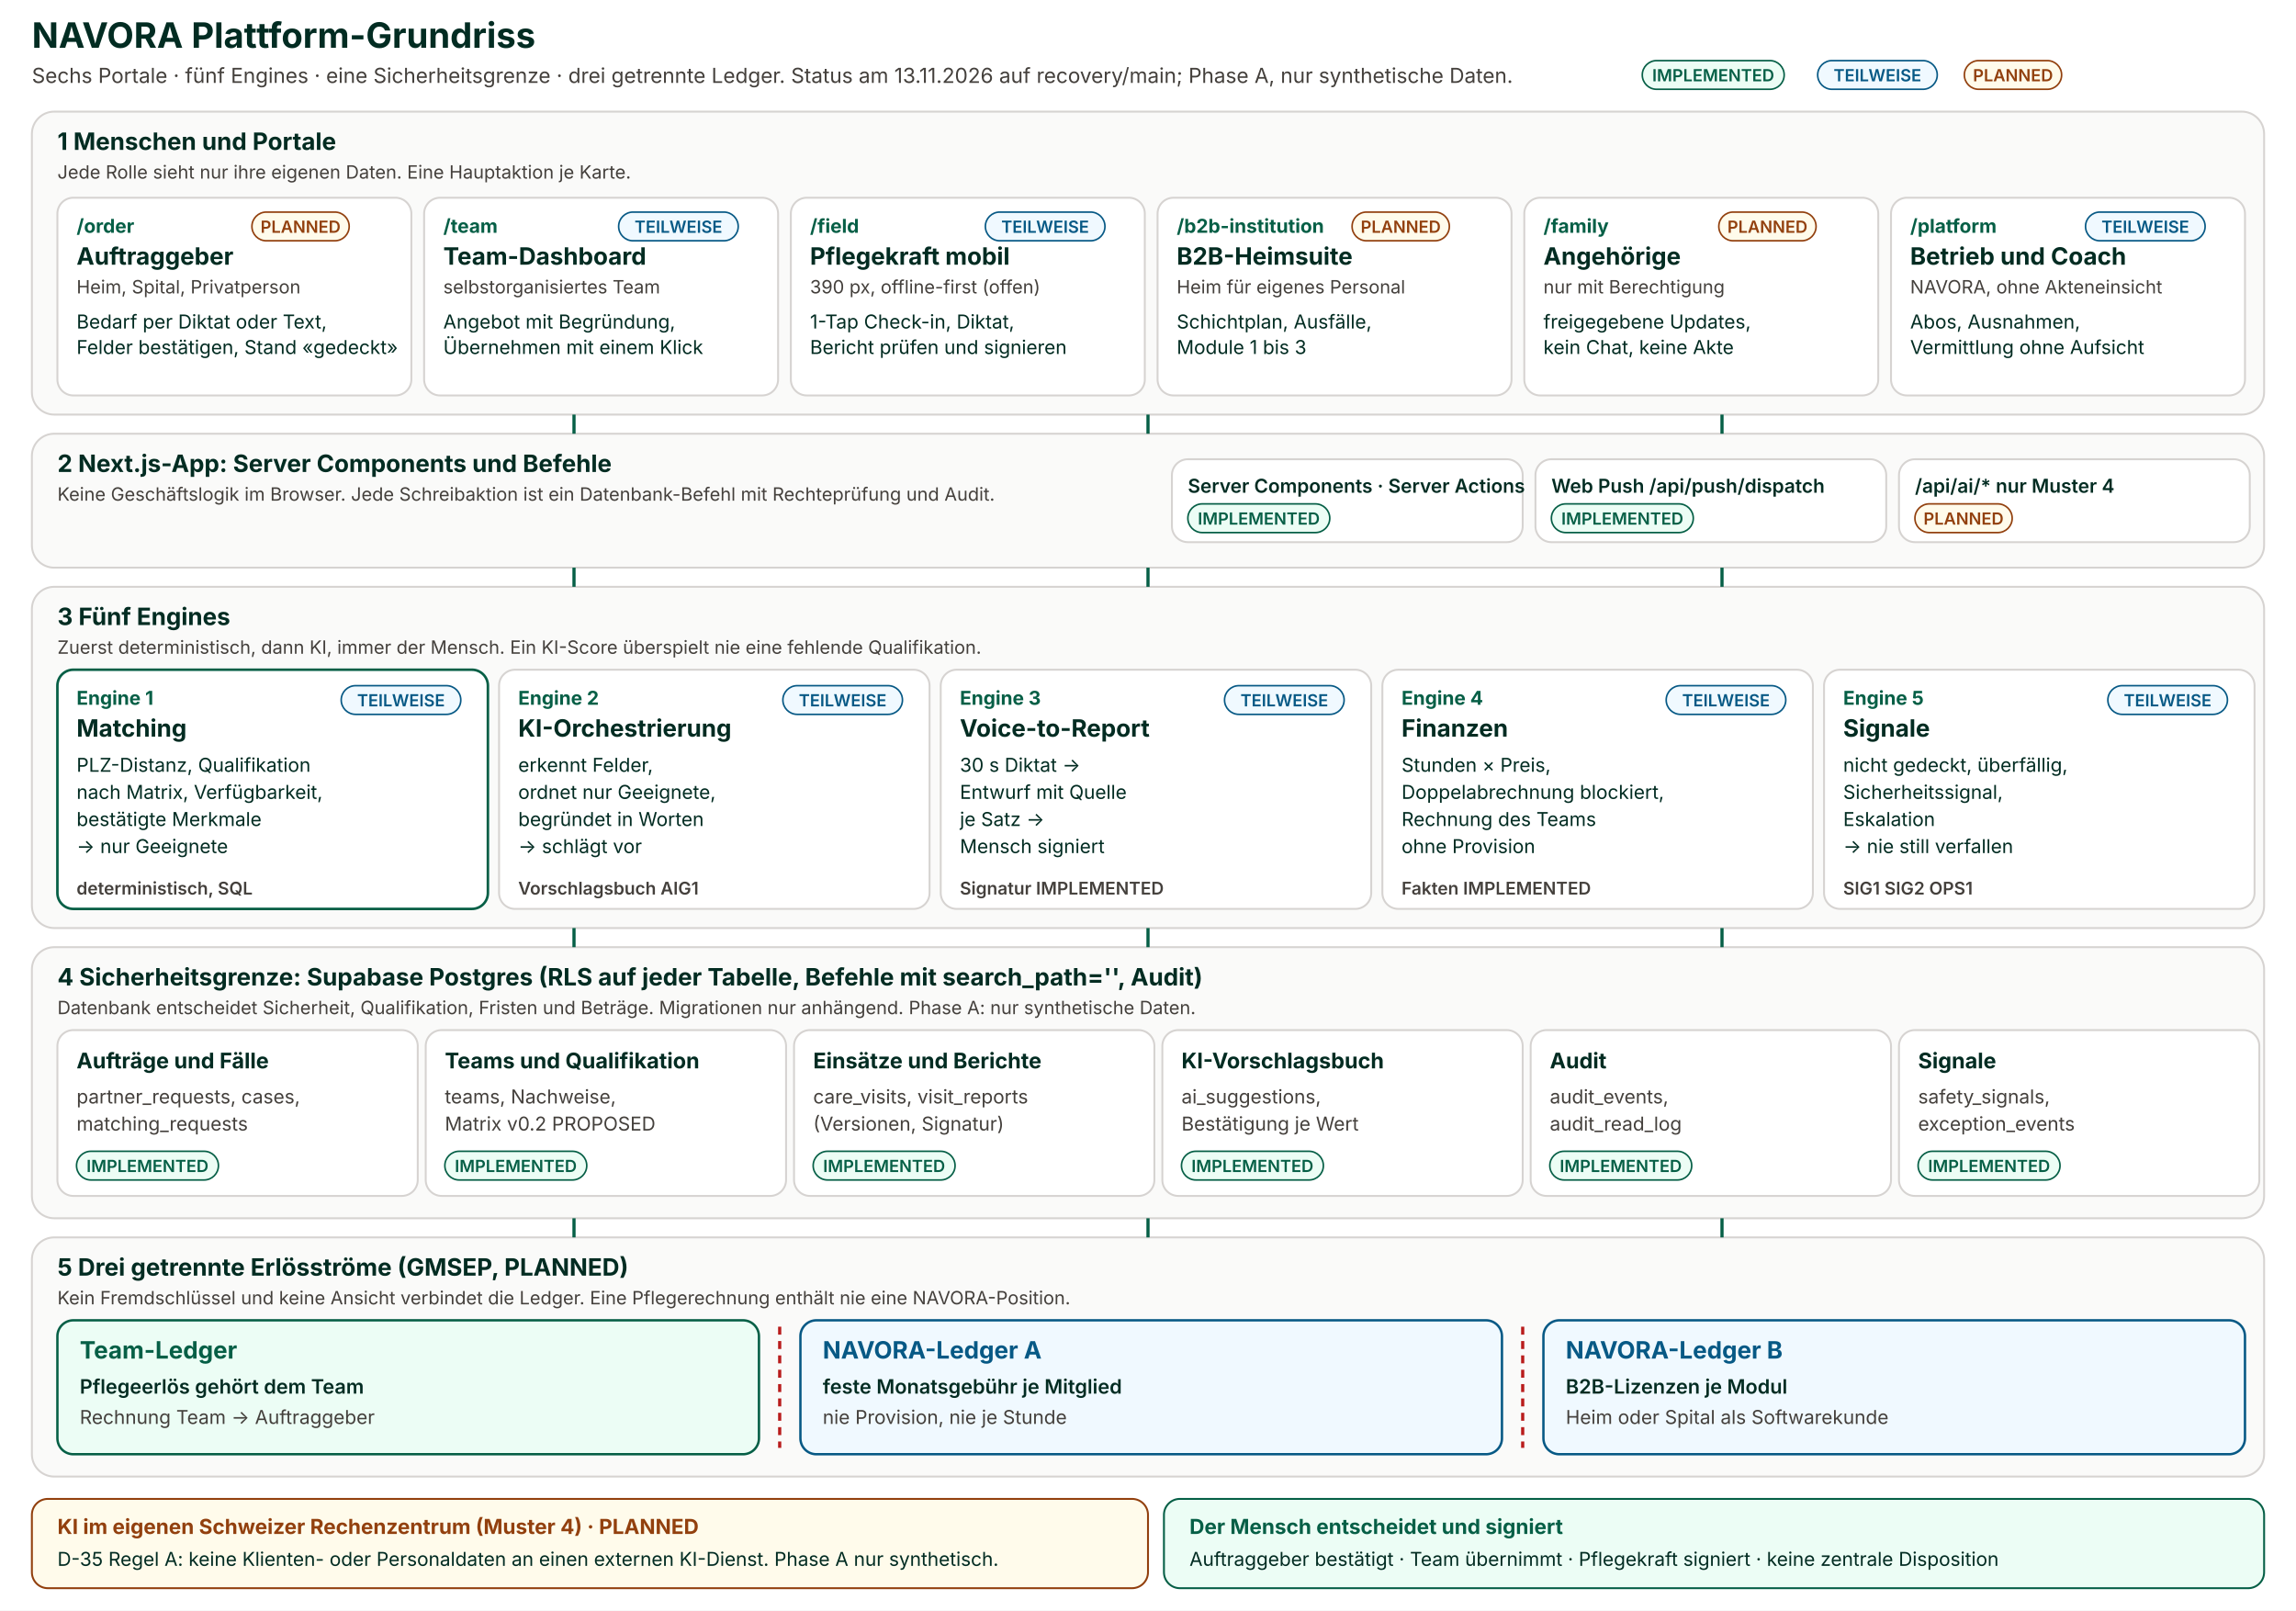
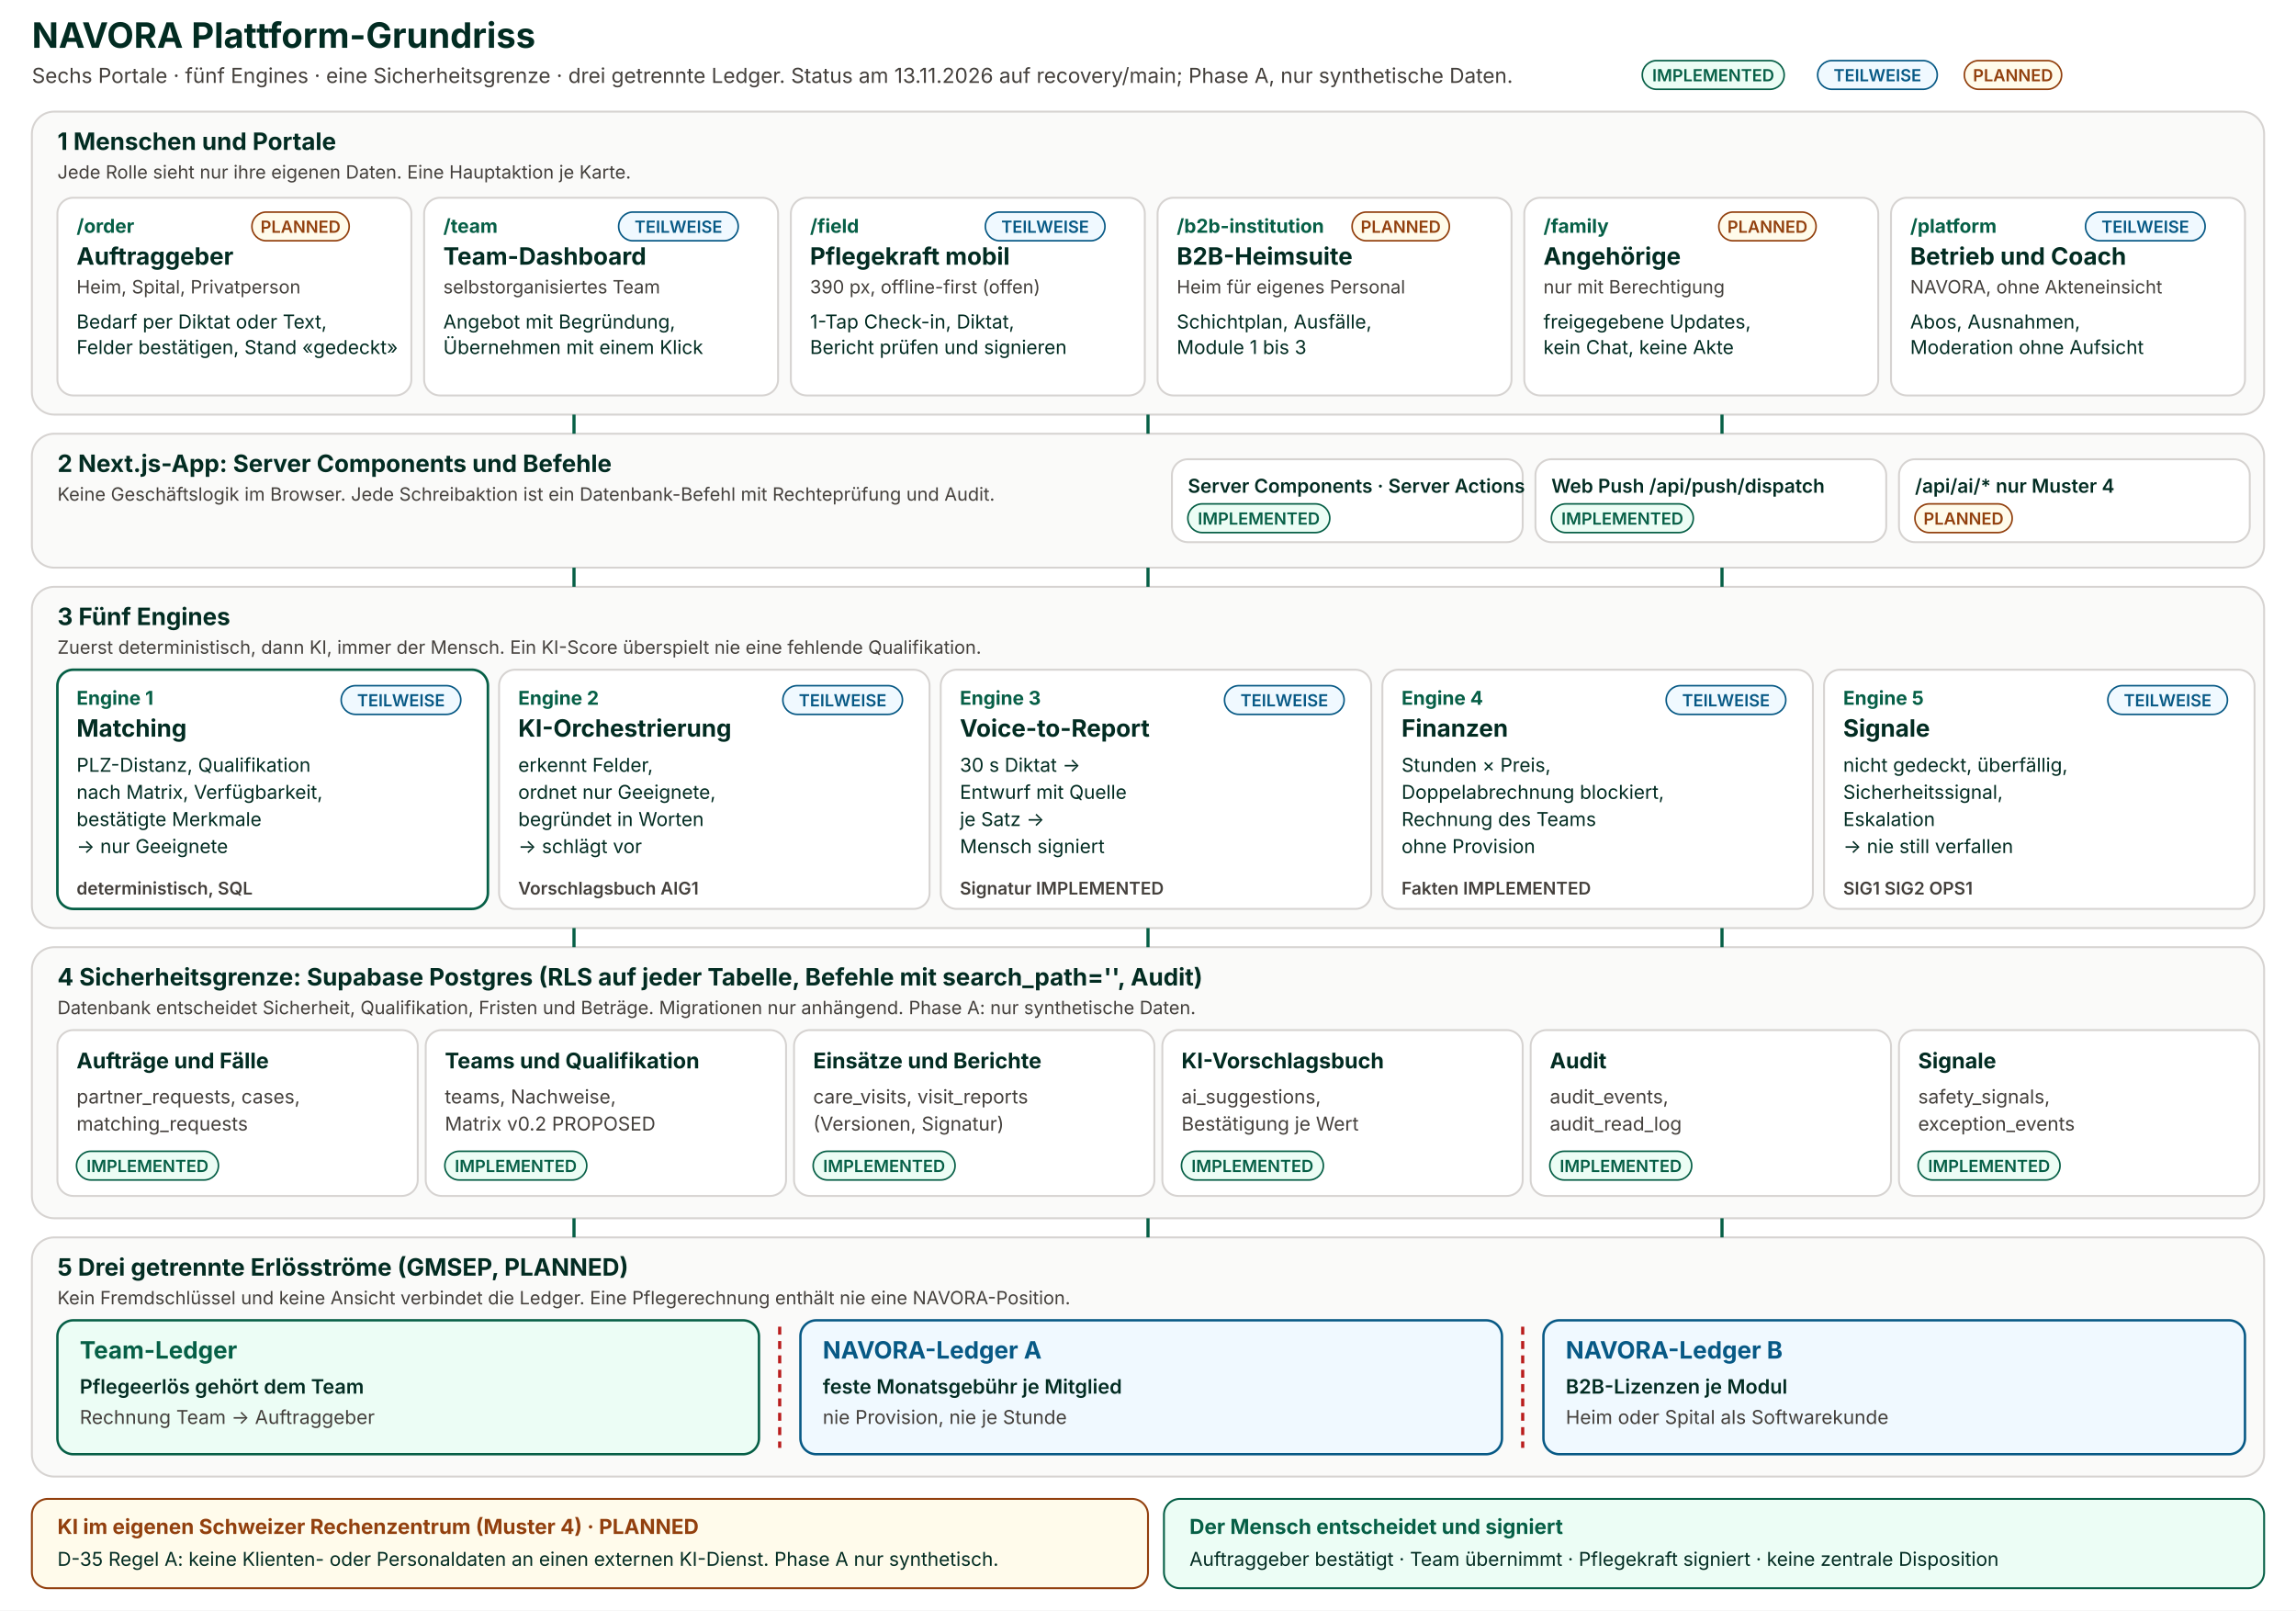
<svg xmlns="http://www.w3.org/2000/svg" viewBox="0 0 1440 1010" width="1440" height="1010" font-family="Inter, Arial, sans-serif">
  <rect width="1440" height="1010" fill="#ffffff" />
  <text x="20" y="30" font-size="22" font-weight="700" fill="#022c22" text-anchor="start">NAVORA Plattform-Grundriss</text>
  <text x="20" y="52" font-size="13" font-weight="400" fill="#44403c" text-anchor="start">Sechs Portale · fünf Engines · eine Sicherheitsgrenze · drei getrennte Ledger. Status am 13.11.2026 auf recovery/main; Phase A, nur synthetische Daten.</text>
  <rect x="1030" y="38" width="89.0" height="18" rx="9" fill="#ecfdf5" stroke="#065f46" stroke-width="1" />
  <text x="1074.5" y="51" font-size="10.5" font-weight="600" fill="#065f46" text-anchor="middle">IMPLEMENTED</text>
  <rect x="1140" y="38" width="75.0" height="18" rx="9" fill="#f0f9ff" stroke="#075985" stroke-width="1" />
  <text x="1177.5" y="51" font-size="10.5" font-weight="600" fill="#075985" text-anchor="middle">TEILWEISE</text>
  <rect x="1232" y="38" width="61.0" height="18" rx="9" fill="#fffbeb" stroke="#92400e" stroke-width="1" />
  <text x="1262.5" y="51" font-size="10.5" font-weight="600" fill="#92400e" text-anchor="middle">PLANNED</text>
  <rect x="20" y="70" width="1400" height="190" rx="14" fill="#fafaf9" stroke="#d6d3d1" stroke-width="1.2" />
  <text x="36" y="94" font-size="15" font-weight="700" fill="#022c22" text-anchor="start">1  Menschen und Portale</text>
  <text x="36" y="112" font-size="11.5" font-weight="400" fill="#44403c" text-anchor="start">Jede Rolle sieht nur ihre eigenen Daten. Eine Hauptaktion je Karte.</text>
  <rect x="36" y="124" width="222" height="124" rx="10" fill="#ffffff" stroke="#d6d3d1" stroke-width="1.2" />
  <text x="48" y="146" font-size="12" font-weight="700" fill="#065f46" text-anchor="start">/order</text>
  <text x="48" y="166" font-size="15" font-weight="700" fill="#022c22" text-anchor="start">Auftraggeber</text>
  <text x="48" y="184" font-size="11.5" font-weight="400" fill="#44403c" text-anchor="start">Heim, Spital, Privatperson</text>
  <text x="48" y="206" font-size="12" font-weight="400" fill="#022c22" text-anchor="start">Bedarf per Diktat oder Text,</text>
  <text x="48" y="222" font-size="12" font-weight="400" fill="#022c22" text-anchor="start">Felder bestätigen, Stand «gedeckt»</text>
  <rect x="158" y="133" width="61.0" height="18" rx="9" fill="#fffbeb" stroke="#92400e" stroke-width="1" />
  <text x="188.5" y="146" font-size="10.5" font-weight="600" fill="#92400e" text-anchor="middle">PLANNED</text>
  <rect x="266" y="124" width="222" height="124" rx="10" fill="#ffffff" stroke="#d6d3d1" stroke-width="1.2" />
  <text x="278" y="146" font-size="12" font-weight="700" fill="#065f46" text-anchor="start">/team</text>
  <text x="278" y="166" font-size="15" font-weight="700" fill="#022c22" text-anchor="start">Team-Dashboard</text>
  <text x="278" y="184" font-size="11.5" font-weight="400" fill="#44403c" text-anchor="start">selbstorganisiertes Team</text>
  <text x="278" y="206" font-size="12" font-weight="400" fill="#022c22" text-anchor="start">Angebot mit Begründung,</text>
  <text x="278" y="222" font-size="12" font-weight="400" fill="#022c22" text-anchor="start">Übernehmen mit einem Klick</text>
  <rect x="388" y="133" width="75.0" height="18" rx="9" fill="#f0f9ff" stroke="#075985" stroke-width="1" />
  <text x="425.5" y="146" font-size="10.5" font-weight="600" fill="#075985" text-anchor="middle">TEILWEISE</text>
  <rect x="496" y="124" width="222" height="124" rx="10" fill="#ffffff" stroke="#d6d3d1" stroke-width="1.2" />
  <text x="508" y="146" font-size="12" font-weight="700" fill="#065f46" text-anchor="start">/field</text>
  <text x="508" y="166" font-size="15" font-weight="700" fill="#022c22" text-anchor="start">Pflegekraft mobil</text>
  <text x="508" y="184" font-size="11.5" font-weight="400" fill="#44403c" text-anchor="start">390 px, offline-first (offen)</text>
  <text x="508" y="206" font-size="12" font-weight="400" fill="#022c22" text-anchor="start">1-Tap Check-in, Diktat,</text>
  <text x="508" y="222" font-size="12" font-weight="400" fill="#022c22" text-anchor="start">Bericht prüfen und signieren</text>
  <rect x="618" y="133" width="75.0" height="18" rx="9" fill="#f0f9ff" stroke="#075985" stroke-width="1" />
  <text x="655.5" y="146" font-size="10.5" font-weight="600" fill="#075985" text-anchor="middle">TEILWEISE</text>
  <rect x="726" y="124" width="222" height="124" rx="10" fill="#ffffff" stroke="#d6d3d1" stroke-width="1.2" />
  <text x="738" y="146" font-size="12" font-weight="700" fill="#065f46" text-anchor="start">/b2b-institution</text>
  <text x="738" y="166" font-size="15" font-weight="700" fill="#022c22" text-anchor="start">B2B-Heimsuite</text>
  <text x="738" y="184" font-size="11.5" font-weight="400" fill="#44403c" text-anchor="start">Heim für eigenes Personal</text>
  <text x="738" y="206" font-size="12" font-weight="400" fill="#022c22" text-anchor="start">Schichtplan, Ausfälle,</text>
  <text x="738" y="222" font-size="12" font-weight="400" fill="#022c22" text-anchor="start">Module 1 bis 3</text>
  <rect x="848" y="133" width="61.0" height="18" rx="9" fill="#fffbeb" stroke="#92400e" stroke-width="1" />
  <text x="878.5" y="146" font-size="10.5" font-weight="600" fill="#92400e" text-anchor="middle">PLANNED</text>
  <rect x="956" y="124" width="222" height="124" rx="10" fill="#ffffff" stroke="#d6d3d1" stroke-width="1.2" />
  <text x="968" y="146" font-size="12" font-weight="700" fill="#065f46" text-anchor="start">/family</text>
  <text x="968" y="166" font-size="15" font-weight="700" fill="#022c22" text-anchor="start">Angehörige</text>
  <text x="968" y="184" font-size="11.5" font-weight="400" fill="#44403c" text-anchor="start">nur mit Berechtigung</text>
  <text x="968" y="206" font-size="12" font-weight="400" fill="#022c22" text-anchor="start">freigegebene Updates,</text>
  <text x="968" y="222" font-size="12" font-weight="400" fill="#022c22" text-anchor="start">kein Chat, keine Akte</text>
  <rect x="1078" y="133" width="61.0" height="18" rx="9" fill="#fffbeb" stroke="#92400e" stroke-width="1" />
  <text x="1108.5" y="146" font-size="10.5" font-weight="600" fill="#92400e" text-anchor="middle">PLANNED</text>
  <rect x="1186" y="124" width="222" height="124" rx="10" fill="#ffffff" stroke="#d6d3d1" stroke-width="1.2" />
  <text x="1198" y="146" font-size="12" font-weight="700" fill="#065f46" text-anchor="start">/platform</text>
  <text x="1198" y="166" font-size="15" font-weight="700" fill="#022c22" text-anchor="start">Betrieb und Coach</text>
  <text x="1198" y="184" font-size="11.5" font-weight="400" fill="#44403c" text-anchor="start">NAVORA, ohne Akteneinsicht</text>
  <text x="1198" y="206" font-size="12" font-weight="400" fill="#022c22" text-anchor="start">Abos, Ausnahmen,</text>
-   <text x="1198" y="222" font-size="12" font-weight="400" fill="#022c22" text-anchor="start">Vermittlung ohne Aufsicht</text>
+   <text x="1198" y="222" font-size="12" font-weight="400" fill="#022c22" text-anchor="start">Moderation ohne Aufsicht</text>
  <rect x="1308" y="133" width="75.0" height="18" rx="9" fill="#f0f9ff" stroke="#075985" stroke-width="1" />
  <text x="1345.5" y="146" font-size="10.5" font-weight="600" fill="#075985" text-anchor="middle">TEILWEISE</text>
  <rect x="20" y="272" width="1400" height="84" rx="14" fill="#fafaf9" stroke="#d6d3d1" stroke-width="1.2" />
  <text x="36" y="296" font-size="15" font-weight="700" fill="#022c22" text-anchor="start">2  Next.js-App: Server Components und Befehle</text>
  <text x="36" y="314" font-size="11.5" font-weight="400" fill="#44403c" text-anchor="start">Keine Geschäftslogik im Browser. Jede Schreibaktion ist ein Datenbank-Befehl mit Rechteprüfung und Audit.</text>
  <rect x="735" y="288" width="220" height="52" rx="10" fill="#ffffff" stroke="#d6d3d1" stroke-width="1.2" />
  <text x="745" y="309" font-size="12" font-weight="600" fill="#022c22" text-anchor="start">Server Components · Server Actions</text>
  <rect x="745" y="316" width="89.0" height="18" rx="9" fill="#ecfdf5" stroke="#065f46" stroke-width="1" />
  <text x="789.5" y="329" font-size="10.5" font-weight="600" fill="#065f46" text-anchor="middle">IMPLEMENTED</text>
  <rect x="963" y="288" width="220" height="52" rx="10" fill="#ffffff" stroke="#d6d3d1" stroke-width="1.2" />
  <text x="973" y="309" font-size="12" font-weight="600" fill="#022c22" text-anchor="start">Web Push /api/push/dispatch</text>
  <rect x="973" y="316" width="89.0" height="18" rx="9" fill="#ecfdf5" stroke="#065f46" stroke-width="1" />
  <text x="1017.5" y="329" font-size="10.5" font-weight="600" fill="#065f46" text-anchor="middle">IMPLEMENTED</text>
  <rect x="1191" y="288" width="220" height="52" rx="10" fill="#ffffff" stroke="#d6d3d1" stroke-width="1.2" />
  <text x="1201" y="309" font-size="12" font-weight="600" fill="#022c22" text-anchor="start">/api/ai/* nur Muster 4</text>
  <rect x="1201" y="316" width="61.0" height="18" rx="9" fill="#fffbeb" stroke="#92400e" stroke-width="1" />
  <text x="1231.5" y="329" font-size="10.5" font-weight="600" fill="#92400e" text-anchor="middle">PLANNED</text>
  <rect x="20" y="368" width="1400" height="214" rx="14" fill="#fafaf9" stroke="#d6d3d1" stroke-width="1.2" />
  <text x="36" y="392" font-size="15" font-weight="700" fill="#022c22" text-anchor="start">3  Fünf Engines</text>
  <text x="36" y="410" font-size="11.5" font-weight="400" fill="#44403c" text-anchor="start">Zuerst deterministisch, dann KI, immer der Mensch. Ein KI-Score überspielt nie eine fehlende Qualifikation.</text>
  <rect x="36" y="420" width="270" height="150" rx="10" fill="#ffffff" stroke="#065f46" stroke-width="1.6" />
  <text x="48" y="442" font-size="12" font-weight="700" fill="#065f46" text-anchor="start">Engine 1</text>
  <text x="48" y="462" font-size="15" font-weight="700" fill="#022c22" text-anchor="start">Matching</text>
  <text x="48" y="484" font-size="12" font-weight="400" fill="#022c22" text-anchor="start">PLZ-Distanz, Qualifikation</text>
  <text x="48" y="501" font-size="12" font-weight="400" fill="#022c22" text-anchor="start">nach Matrix, Verfügbarkeit,</text>
  <text x="48" y="518" font-size="12" font-weight="400" fill="#022c22" text-anchor="start">bestätigte Merkmale</text>
  <text x="48" y="535" font-size="12" font-weight="400" fill="#022c22" text-anchor="start">→ nur Geeignete</text>
  <text x="48" y="561" font-size="11" font-weight="600" fill="#44403c" text-anchor="start">deterministisch, SQL</text>
  <rect x="214" y="430" width="75.0" height="18" rx="9" fill="#f0f9ff" stroke="#075985" stroke-width="1" />
  <text x="251.5" y="443" font-size="10.5" font-weight="600" fill="#075985" text-anchor="middle">TEILWEISE</text>
  <rect x="313" y="420" width="270" height="150" rx="10" fill="#ffffff" stroke="#d6d3d1" stroke-width="1.2" />
  <text x="325" y="442" font-size="12" font-weight="700" fill="#065f46" text-anchor="start">Engine 2</text>
  <text x="325" y="462" font-size="15" font-weight="700" fill="#022c22" text-anchor="start">KI-Orchestrierung</text>
  <text x="325" y="484" font-size="12" font-weight="400" fill="#022c22" text-anchor="start">erkennt Felder,</text>
  <text x="325" y="501" font-size="12" font-weight="400" fill="#022c22" text-anchor="start">ordnet nur Geeignete,</text>
  <text x="325" y="518" font-size="12" font-weight="400" fill="#022c22" text-anchor="start">begründet in Worten</text>
  <text x="325" y="535" font-size="12" font-weight="400" fill="#022c22" text-anchor="start">→ schlägt vor</text>
  <text x="325" y="561" font-size="11" font-weight="600" fill="#44403c" text-anchor="start">Vorschlagsbuch AIG1</text>
  <rect x="491" y="430" width="75.0" height="18" rx="9" fill="#f0f9ff" stroke="#075985" stroke-width="1" />
  <text x="528.5" y="443" font-size="10.5" font-weight="600" fill="#075985" text-anchor="middle">TEILWEISE</text>
  <rect x="590" y="420" width="270" height="150" rx="10" fill="#ffffff" stroke="#d6d3d1" stroke-width="1.2" />
  <text x="602" y="442" font-size="12" font-weight="700" fill="#065f46" text-anchor="start">Engine 3</text>
  <text x="602" y="462" font-size="15" font-weight="700" fill="#022c22" text-anchor="start">Voice-to-Report</text>
  <text x="602" y="484" font-size="12" font-weight="400" fill="#022c22" text-anchor="start">30 s Diktat →</text>
  <text x="602" y="501" font-size="12" font-weight="400" fill="#022c22" text-anchor="start">Entwurf mit Quelle</text>
  <text x="602" y="518" font-size="12" font-weight="400" fill="#022c22" text-anchor="start">je Satz →</text>
  <text x="602" y="535" font-size="12" font-weight="400" fill="#022c22" text-anchor="start">Mensch signiert</text>
  <text x="602" y="561" font-size="11" font-weight="600" fill="#44403c" text-anchor="start">Signatur IMPLEMENTED</text>
  <rect x="768" y="430" width="75.0" height="18" rx="9" fill="#f0f9ff" stroke="#075985" stroke-width="1" />
  <text x="805.5" y="443" font-size="10.5" font-weight="600" fill="#075985" text-anchor="middle">TEILWEISE</text>
  <rect x="867" y="420" width="270" height="150" rx="10" fill="#ffffff" stroke="#d6d3d1" stroke-width="1.2" />
  <text x="879" y="442" font-size="12" font-weight="700" fill="#065f46" text-anchor="start">Engine 4</text>
  <text x="879" y="462" font-size="15" font-weight="700" fill="#022c22" text-anchor="start">Finanzen</text>
  <text x="879" y="484" font-size="12" font-weight="400" fill="#022c22" text-anchor="start">Stunden × Preis,</text>
  <text x="879" y="501" font-size="12" font-weight="400" fill="#022c22" text-anchor="start">Doppelabrechnung blockiert,</text>
  <text x="879" y="518" font-size="12" font-weight="400" fill="#022c22" text-anchor="start">Rechnung des Teams</text>
  <text x="879" y="535" font-size="12" font-weight="400" fill="#022c22" text-anchor="start">ohne Provision</text>
  <text x="879" y="561" font-size="11" font-weight="600" fill="#44403c" text-anchor="start">Fakten IMPLEMENTED</text>
  <rect x="1045" y="430" width="75.0" height="18" rx="9" fill="#f0f9ff" stroke="#075985" stroke-width="1" />
  <text x="1082.5" y="443" font-size="10.5" font-weight="600" fill="#075985" text-anchor="middle">TEILWEISE</text>
  <rect x="1144" y="420" width="270" height="150" rx="10" fill="#ffffff" stroke="#d6d3d1" stroke-width="1.2" />
  <text x="1156" y="442" font-size="12" font-weight="700" fill="#065f46" text-anchor="start">Engine 5</text>
  <text x="1156" y="462" font-size="15" font-weight="700" fill="#022c22" text-anchor="start">Signale</text>
  <text x="1156" y="484" font-size="12" font-weight="400" fill="#022c22" text-anchor="start">nicht gedeckt, überfällig,</text>
  <text x="1156" y="501" font-size="12" font-weight="400" fill="#022c22" text-anchor="start">Sicherheitssignal,</text>
  <text x="1156" y="518" font-size="12" font-weight="400" fill="#022c22" text-anchor="start">Eskalation</text>
  <text x="1156" y="535" font-size="12" font-weight="400" fill="#022c22" text-anchor="start">→ nie still verfallen</text>
  <text x="1156" y="561" font-size="11" font-weight="600" fill="#44403c" text-anchor="start">SIG1 SIG2 OPS1</text>
  <rect x="1322" y="430" width="75.0" height="18" rx="9" fill="#f0f9ff" stroke="#075985" stroke-width="1" />
  <text x="1359.5" y="443" font-size="10.5" font-weight="600" fill="#075985" text-anchor="middle">TEILWEISE</text>
  <rect x="20" y="594" width="1400" height="170" rx="14" fill="#fafaf9" stroke="#d6d3d1" stroke-width="1.2" />
  <text x="36" y="618" font-size="15" font-weight="700" fill="#022c22" text-anchor="start">4  Sicherheitsgrenze: Supabase Postgres (RLS auf jeder Tabelle, Befehle mit search_path='', Audit)</text>
  <text x="36" y="636" font-size="11.5" font-weight="400" fill="#44403c" text-anchor="start">Datenbank entscheidet Sicherheit, Qualifikation, Fristen und Beträge. Migrationen nur anhängend. Phase A: nur synthetische Daten.</text>
  <rect x="36" y="646" width="226" height="104" rx="10" fill="#ffffff" stroke="#d6d3d1" stroke-width="1.2" />
  <text x="48" y="670" font-size="13.5" font-weight="700" fill="#022c22" text-anchor="start">Aufträge und Fälle</text>
  <text x="48" y="692" font-size="12" font-weight="400" fill="#44403c" text-anchor="start">partner_requests, cases,</text>
  <text x="48" y="709" font-size="12" font-weight="400" fill="#44403c" text-anchor="start">matching_requests</text>
  <rect x="48" y="722" width="89.0" height="18" rx="9" fill="#ecfdf5" stroke="#065f46" stroke-width="1" />
  <text x="92.5" y="735" font-size="10.5" font-weight="600" fill="#065f46" text-anchor="middle">IMPLEMENTED</text>
  <rect x="267" y="646" width="226" height="104" rx="10" fill="#ffffff" stroke="#d6d3d1" stroke-width="1.2" />
  <text x="279" y="670" font-size="13.5" font-weight="700" fill="#022c22" text-anchor="start">Teams und Qualifikation</text>
  <text x="279" y="692" font-size="12" font-weight="400" fill="#44403c" text-anchor="start">teams, Nachweise,</text>
  <text x="279" y="709" font-size="12" font-weight="400" fill="#44403c" text-anchor="start">Matrix v0.2 PROPOSED</text>
  <rect x="279" y="722" width="89.0" height="18" rx="9" fill="#ecfdf5" stroke="#065f46" stroke-width="1" />
  <text x="323.5" y="735" font-size="10.5" font-weight="600" fill="#065f46" text-anchor="middle">IMPLEMENTED</text>
  <rect x="498" y="646" width="226" height="104" rx="10" fill="#ffffff" stroke="#d6d3d1" stroke-width="1.2" />
  <text x="510" y="670" font-size="13.5" font-weight="700" fill="#022c22" text-anchor="start">Einsätze und Berichte</text>
  <text x="510" y="692" font-size="12" font-weight="400" fill="#44403c" text-anchor="start">care_visits, visit_reports</text>
  <text x="510" y="709" font-size="12" font-weight="400" fill="#44403c" text-anchor="start">(Versionen, Signatur)</text>
  <rect x="510" y="722" width="89.0" height="18" rx="9" fill="#ecfdf5" stroke="#065f46" stroke-width="1" />
  <text x="554.5" y="735" font-size="10.5" font-weight="600" fill="#065f46" text-anchor="middle">IMPLEMENTED</text>
  <rect x="729" y="646" width="226" height="104" rx="10" fill="#ffffff" stroke="#d6d3d1" stroke-width="1.2" />
  <text x="741" y="670" font-size="13.5" font-weight="700" fill="#022c22" text-anchor="start">KI-Vorschlagsbuch</text>
  <text x="741" y="692" font-size="12" font-weight="400" fill="#44403c" text-anchor="start">ai_suggestions,</text>
  <text x="741" y="709" font-size="12" font-weight="400" fill="#44403c" text-anchor="start">Bestätigung je Wert</text>
  <rect x="741" y="722" width="89.0" height="18" rx="9" fill="#ecfdf5" stroke="#065f46" stroke-width="1" />
  <text x="785.5" y="735" font-size="10.5" font-weight="600" fill="#065f46" text-anchor="middle">IMPLEMENTED</text>
  <rect x="960" y="646" width="226" height="104" rx="10" fill="#ffffff" stroke="#d6d3d1" stroke-width="1.2" />
  <text x="972" y="670" font-size="13.5" font-weight="700" fill="#022c22" text-anchor="start">Audit</text>
  <text x="972" y="692" font-size="12" font-weight="400" fill="#44403c" text-anchor="start">audit_events,</text>
  <text x="972" y="709" font-size="12" font-weight="400" fill="#44403c" text-anchor="start">audit_read_log</text>
  <rect x="972" y="722" width="89.0" height="18" rx="9" fill="#ecfdf5" stroke="#065f46" stroke-width="1" />
  <text x="1016.5" y="735" font-size="10.5" font-weight="600" fill="#065f46" text-anchor="middle">IMPLEMENTED</text>
  <rect x="1191" y="646" width="226" height="104" rx="10" fill="#ffffff" stroke="#d6d3d1" stroke-width="1.2" />
  <text x="1203" y="670" font-size="13.5" font-weight="700" fill="#022c22" text-anchor="start">Signale</text>
  <text x="1203" y="692" font-size="12" font-weight="400" fill="#44403c" text-anchor="start">safety_signals,</text>
  <text x="1203" y="709" font-size="12" font-weight="400" fill="#44403c" text-anchor="start">exception_events</text>
  <rect x="1203" y="722" width="89.0" height="18" rx="9" fill="#ecfdf5" stroke="#065f46" stroke-width="1" />
  <text x="1247.5" y="735" font-size="10.5" font-weight="600" fill="#065f46" text-anchor="middle">IMPLEMENTED</text>
  <rect x="20" y="776" width="1400" height="150" rx="14" fill="#fafaf9" stroke="#d6d3d1" stroke-width="1.2" />
  <text x="36" y="800" font-size="15" font-weight="700" fill="#022c22" text-anchor="start">5  Drei getrennte Erlösströme (GMSEP, PLANNED)</text>
  <text x="36" y="818" font-size="11.5" font-weight="400" fill="#44403c" text-anchor="start">Kein Fremdschlüssel und keine Ansicht verbindet die Ledger. Eine Pflegerechnung enthält nie eine NAVORA-Position.</text>
  <rect x="36" y="828" width="440" height="84" rx="10" fill="#ecfdf5" stroke="#065f46" stroke-width="1.5" />
  <text x="50" y="852" font-size="15" font-weight="700" fill="#065f46" text-anchor="start">Team-Ledger</text>
  <text x="50" y="874" font-size="12.5" font-weight="600" fill="#022c22" text-anchor="start">Pflegeerlös gehört dem Team</text>
  <text x="50" y="893" font-size="12" font-weight="400" fill="#44403c" text-anchor="start">Rechnung Team → Auftraggeber</text>
  <line x1="489" y1="832" x2="489" y2="908" stroke="#b91c1c" stroke-width="2" stroke-dasharray="5 4" />
  <rect x="502" y="828" width="440" height="84" rx="10" fill="#f0f9ff" stroke="#075985" stroke-width="1.5" />
  <text x="516" y="852" font-size="15" font-weight="700" fill="#075985" text-anchor="start">NAVORA-Ledger A</text>
  <text x="516" y="874" font-size="12.5" font-weight="600" fill="#022c22" text-anchor="start">feste Monatsgebühr je Mitglied</text>
  <text x="516" y="893" font-size="12" font-weight="400" fill="#44403c" text-anchor="start">nie Provision, nie je Stunde</text>
  <line x1="955" y1="832" x2="955" y2="908" stroke="#b91c1c" stroke-width="2" stroke-dasharray="5 4" />
  <rect x="968" y="828" width="440" height="84" rx="10" fill="#f0f9ff" stroke="#075985" stroke-width="1.5" />
  <text x="982" y="852" font-size="15" font-weight="700" fill="#075985" text-anchor="start">NAVORA-Ledger B</text>
  <text x="982" y="874" font-size="12.5" font-weight="600" fill="#022c22" text-anchor="start">B2B-Lizenzen je Modul</text>
  <text x="982" y="893" font-size="12" font-weight="400" fill="#44403c" text-anchor="start">Heim oder Spital als Softwarekunde</text>
  <rect x="20" y="940" width="700" height="56" rx="10" fill="#fffbeb" stroke="#92400e" stroke-width="1.2" />
  <text x="36" y="962" font-size="13" font-weight="700" fill="#92400e" text-anchor="start">KI im eigenen Schweizer Rechenzentrum (Muster 4) · PLANNED</text>
  <text x="36" y="982" font-size="12" font-weight="400" fill="#022c22" text-anchor="start">D-35 Regel A: keine Klienten- oder Personaldaten an einen externen KI-Dienst. Phase A nur synthetisch.</text>
  <rect x="730" y="940" width="690" height="56" rx="10" fill="#ecfdf5" stroke="#065f46" stroke-width="1.2" />
  <text x="746" y="962" font-size="13" font-weight="700" fill="#065f46" text-anchor="start">Der Mensch entscheidet und signiert</text>
  <text x="746" y="982" font-size="12" font-weight="400" fill="#022c22" text-anchor="start">Auftraggeber bestätigt · Team übernimmt · Pflegekraft signiert · keine zentrale Disposition</text>
  <path d="M360 260 L360 272" stroke="#065f46" stroke-width="2" />
  <path d="M720 260 L720 272" stroke="#065f46" stroke-width="2" />
  <path d="M1080 260 L1080 272" stroke="#065f46" stroke-width="2" />
  <path d="M360 356 L360 368" stroke="#065f46" stroke-width="2" />
  <path d="M720 356 L720 368" stroke="#065f46" stroke-width="2" />
  <path d="M1080 356 L1080 368" stroke="#065f46" stroke-width="2" />
  <path d="M360 582 L360 594" stroke="#065f46" stroke-width="2" />
  <path d="M720 582 L720 594" stroke="#065f46" stroke-width="2" />
  <path d="M1080 582 L1080 594" stroke="#065f46" stroke-width="2" />
  <path d="M360 764 L360 776" stroke="#065f46" stroke-width="2" />
  <path d="M720 764 L720 776" stroke="#065f46" stroke-width="2" />
  <path d="M1080 764 L1080 776" stroke="#065f46" stroke-width="2" />
</svg>
